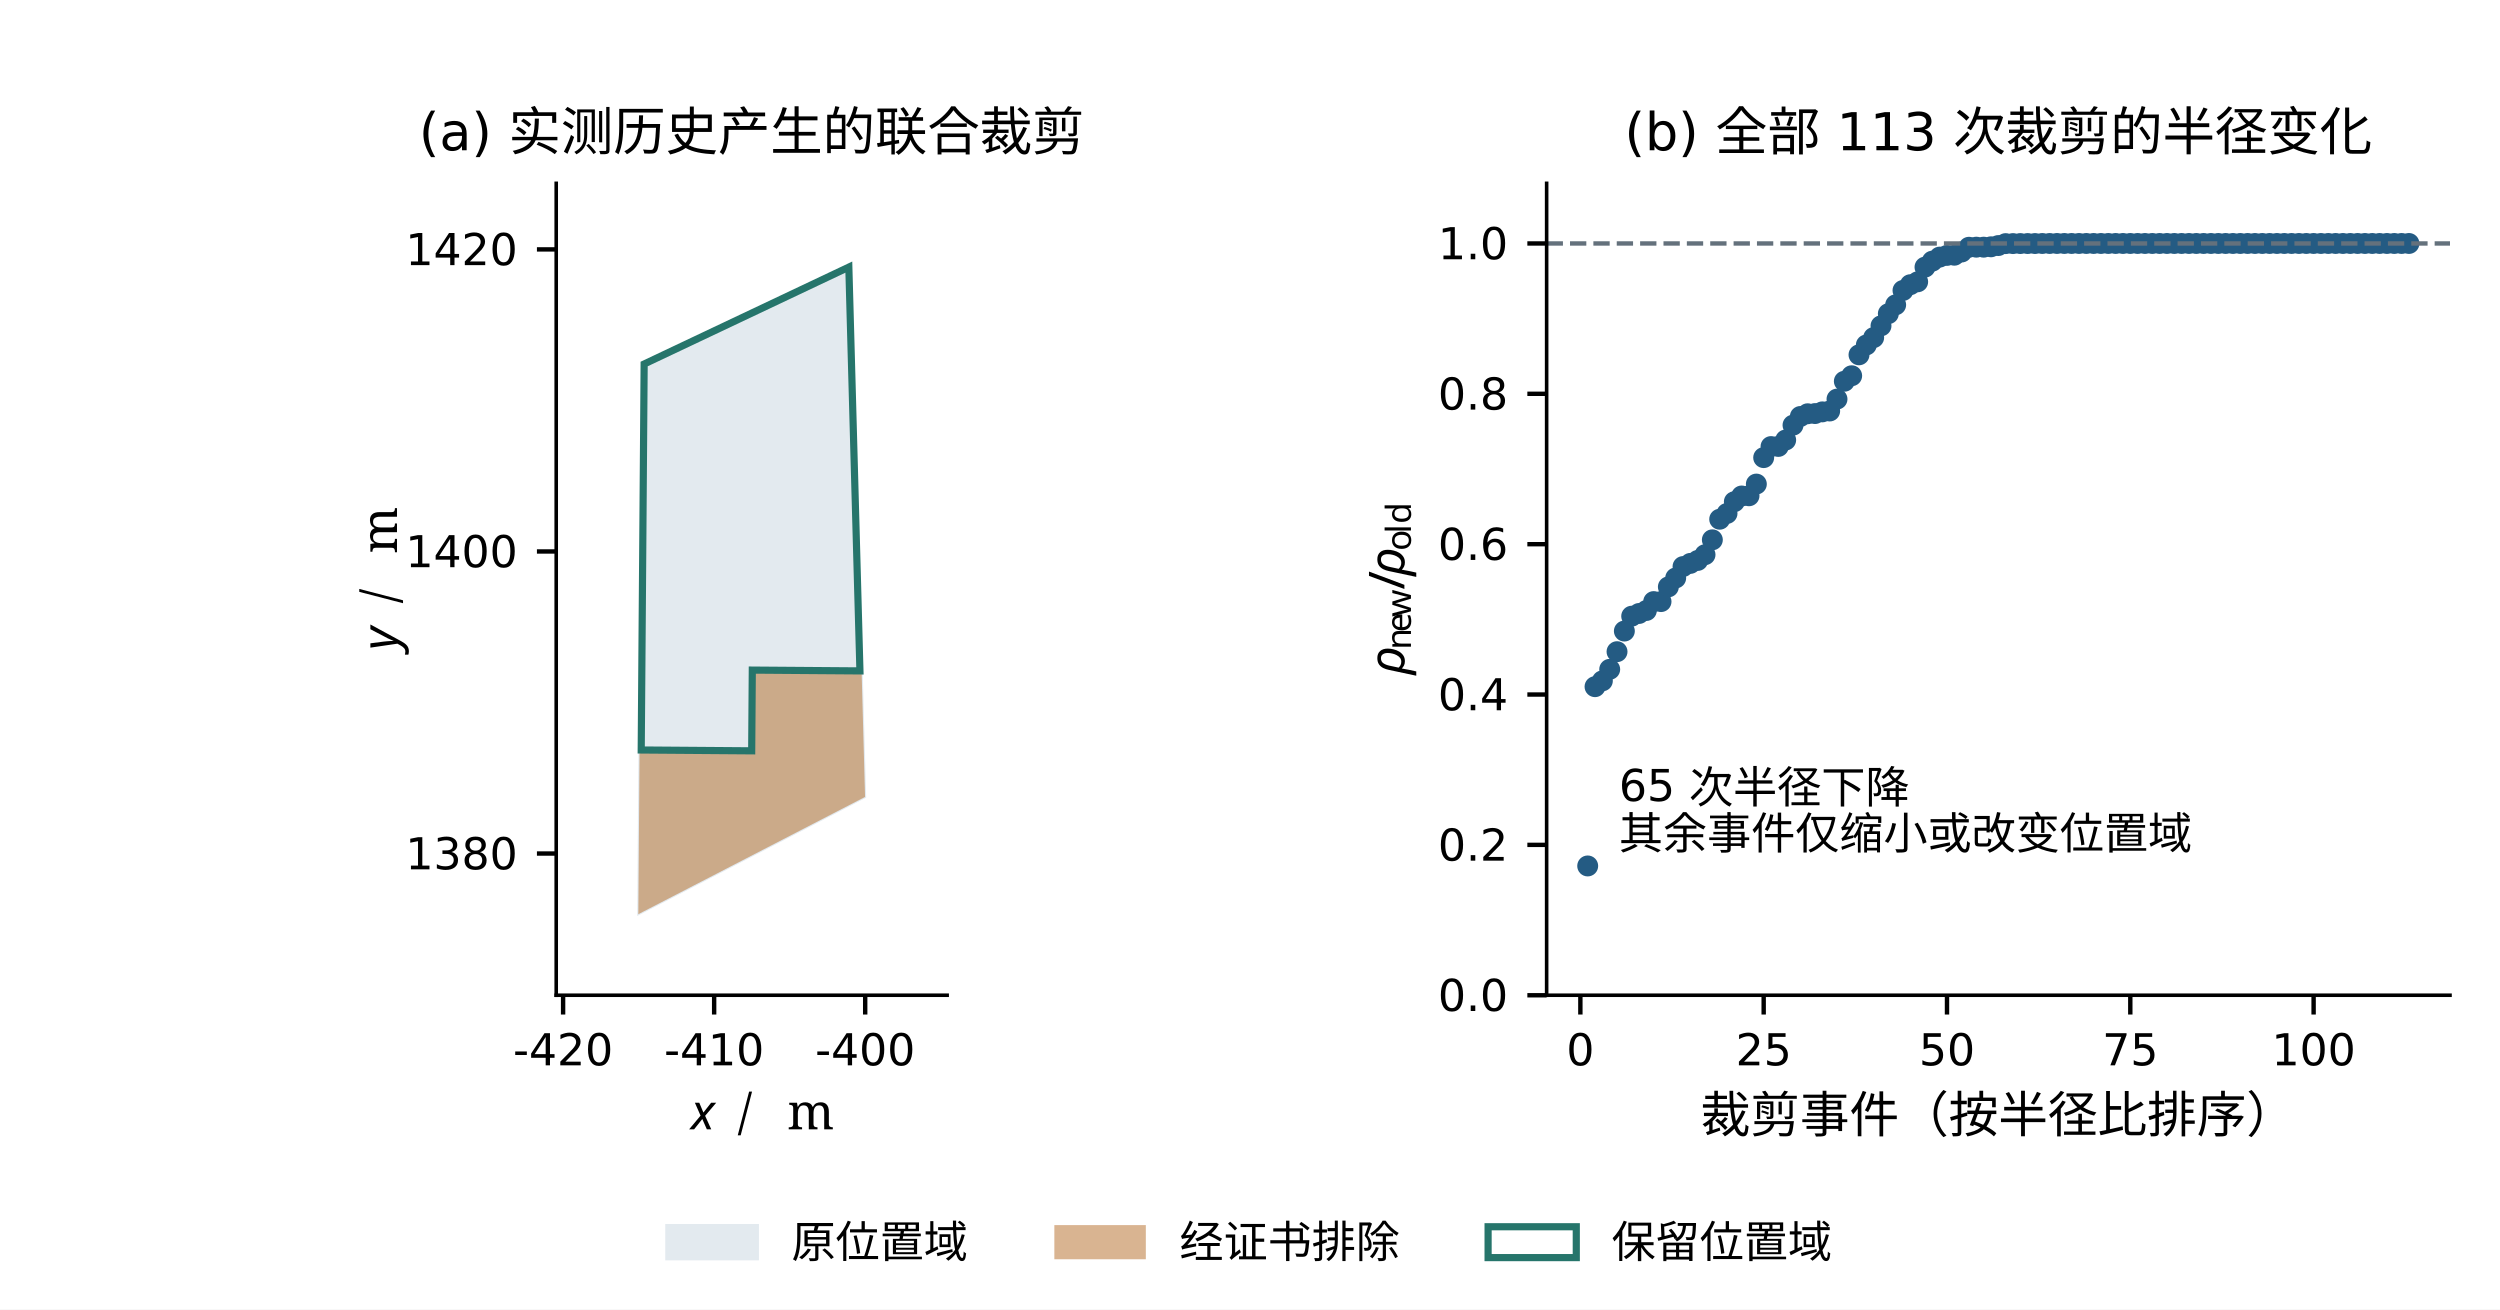
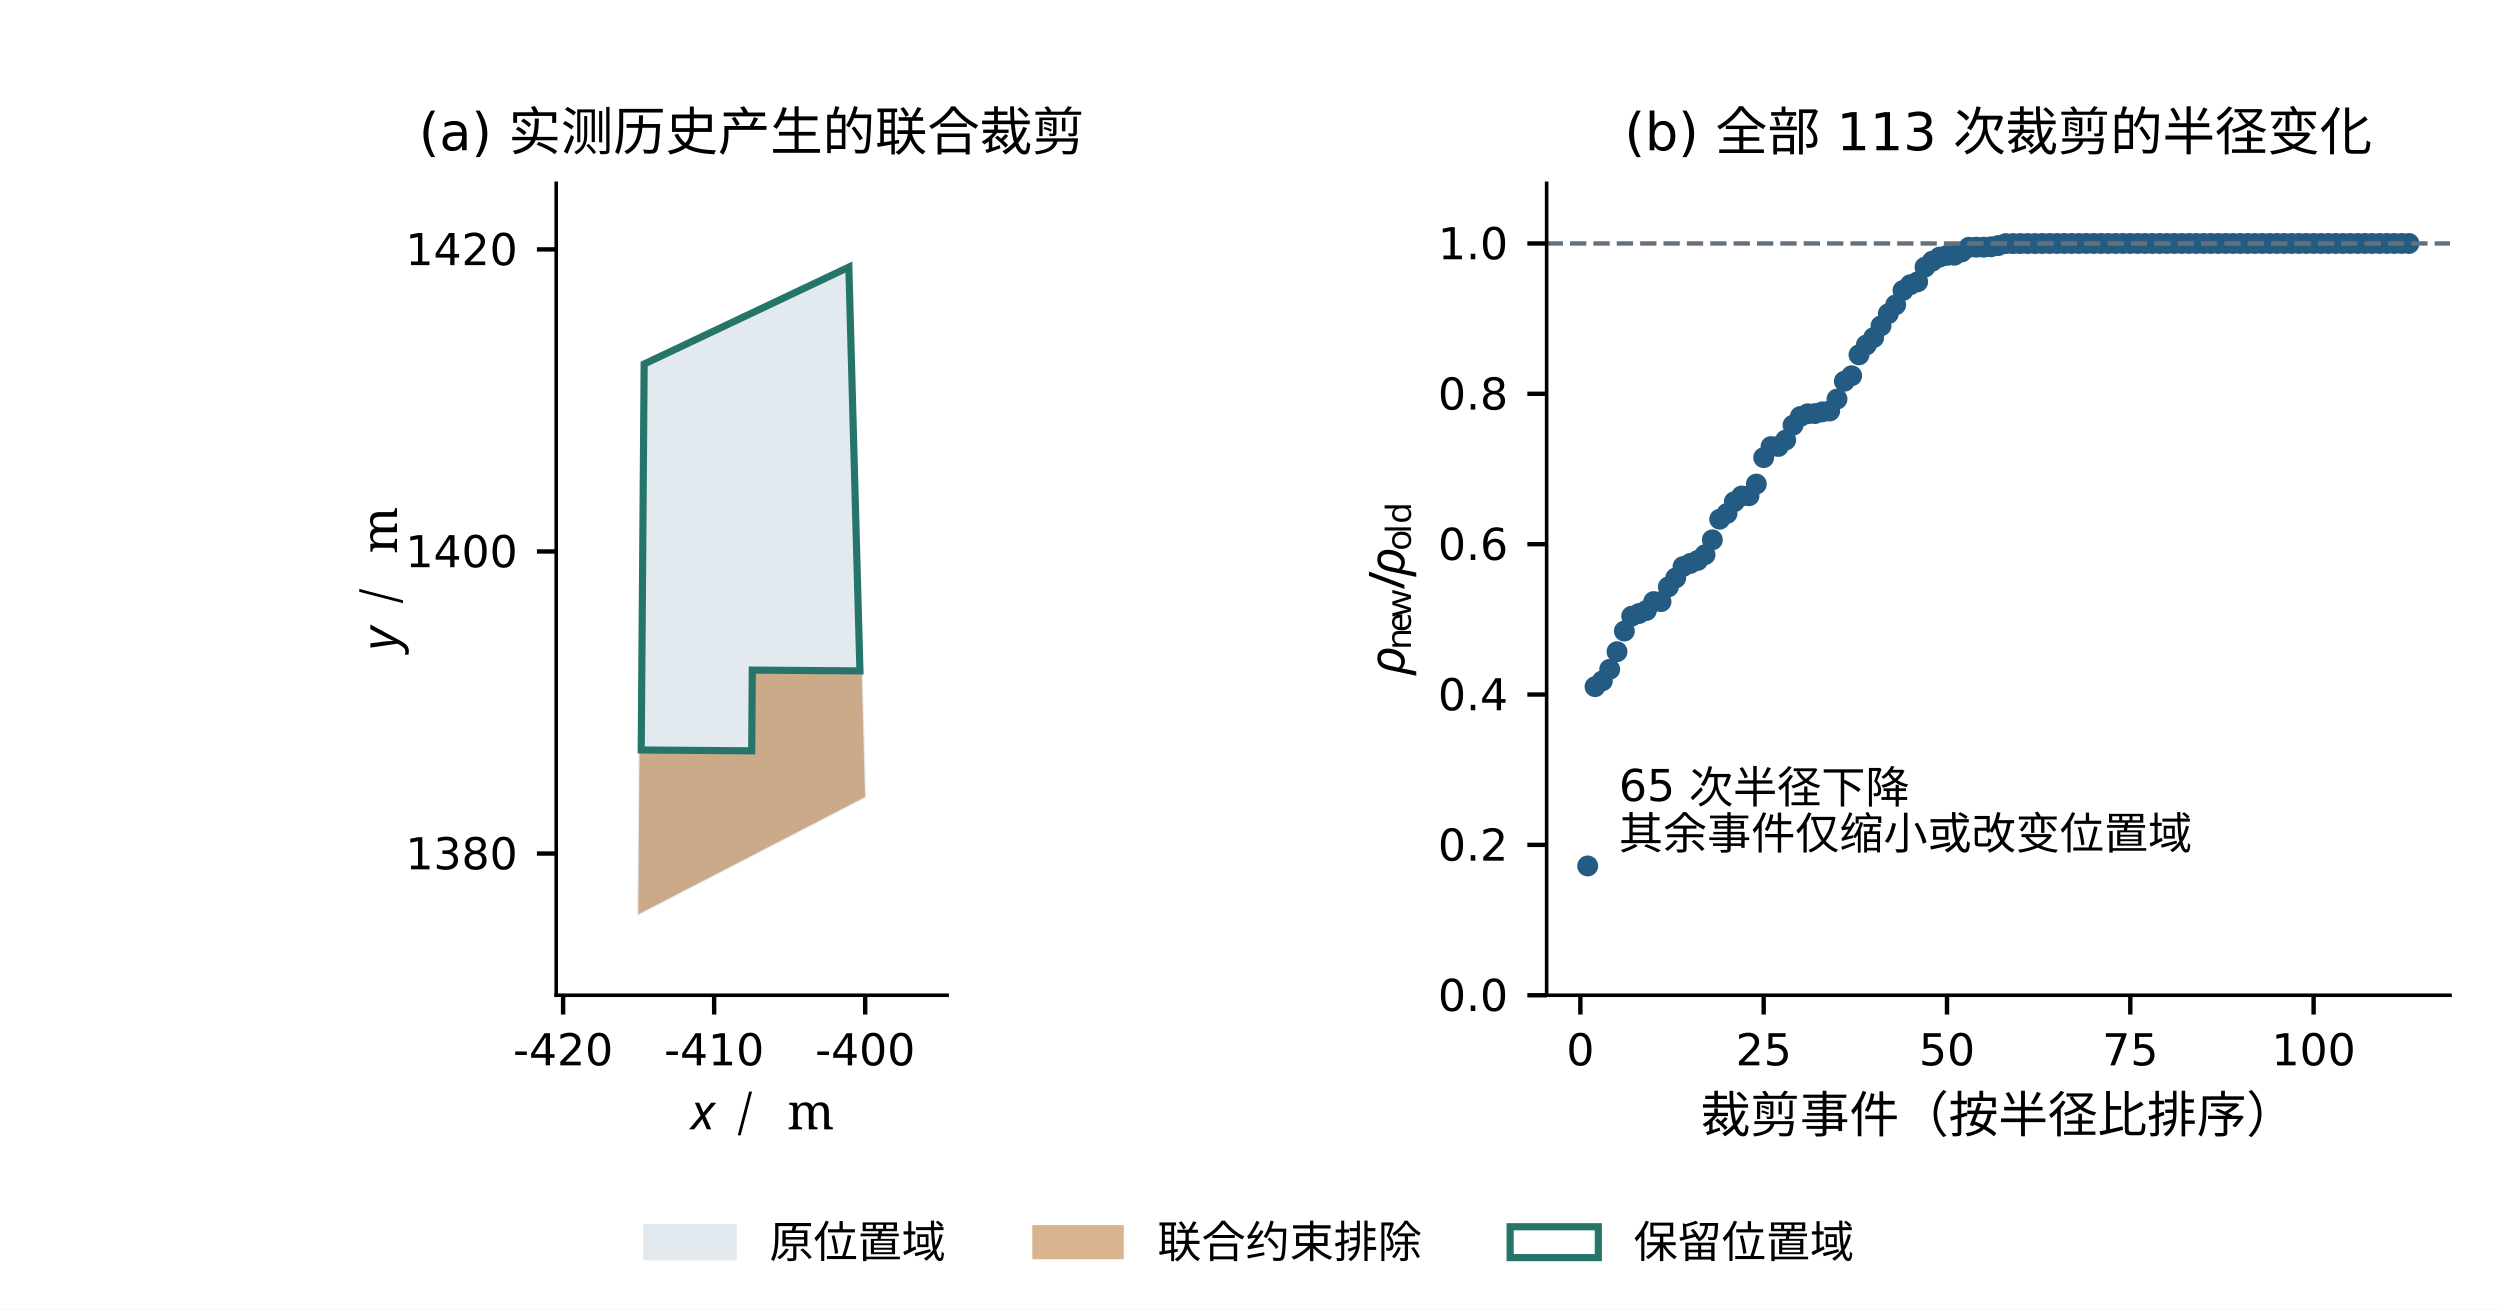
<svg xmlns="http://www.w3.org/2000/svg" xmlns:xlink="http://www.w3.org/1999/xlink" width="453.6pt" height="237.6pt" viewBox="0 0 453.6 237.6" version="1.1">
  <defs>
    <style type="text/css">*{stroke-linejoin: round; stroke-linecap: butt}</style>
  </defs>
  <g id="figure_1">
    <g id="patch_1">
      <path d="M 0 237.6  L 453.6 237.6  L 453.6 0  L 0 0  z " style="fill: #ffffff" />
    </g>
    <g id="axes_1">
      <g id="patch_2">
        <path d="M 100.92 180.576  L 171.85 180.576  L 171.85 33.264  L 100.92 33.264  z " style="fill: #ffffff" />
      </g>
      <g id="patch_3">
-         <path d="M 154.012 48.463  L 156.651 144.417  L 116.119 165.377  L 116.874 66.046  z " clip-path="url(#pf000a4baba)" style="fill: #245b83; opacity: 0.13; stroke: #245b83; stroke-linejoin: miter" />
+         <path d="M 154.012 48.463  L 156.651 144.417  L 116.119 165.377  L 116.874 66.046  z " clip-path="url(#pabcbbb249e)" style="fill: #245b83; opacity: 0.13; stroke: #245b83; stroke-linejoin: miter" />
      </g>
      <g id="patch_4">
-         <path d="M 156.651 144.417  L 116.119 165.377  L 116.342 136.078  L 136.386 136.231  L 136.497 121.581  L 156.027 121.729  z " clip-path="url(#pf000a4baba)" style="fill: url(#hbae2d95b71); opacity: 0.5; stroke: #b46a24; stroke-width: 0.6; stroke-linejoin: miter" />
+         <path d="M 156.651 144.417  L 116.119 165.377  L 116.342 136.078  L 136.386 136.231  L 136.497 121.581  L 156.027 121.729  z " clip-path="url(#pabcbbb249e)" style="fill: url(#hb44c625c2f); opacity: 0.5; stroke: #b46a24; stroke-width: 0.6; stroke-linejoin: miter" />
      </g>
      <g id="patch_5">
-         <path d="M 156.027 121.729  L 136.497 121.581  L 136.386 136.231  L 116.342 136.078  L 116.874 66.046  L 154.012 48.463  L 156.027 121.729  z " clip-path="url(#pf000a4baba)" style="fill: none; stroke: #26756b; stroke-width: 1.3; stroke-linejoin: miter" />
+         <path d="M 156.027 121.729  L 136.497 121.581  L 136.386 136.231  L 116.342 136.078  L 116.874 66.046  L 154.012 48.463  L 156.027 121.729  z " clip-path="url(#pabcbbb249e)" style="fill: none; stroke: #26756b; stroke-width: 1.3; stroke-linejoin: miter" />
      </g>
      <g id="matplotlib.axis_1">
        <g id="xtick_1">
          <g id="line2d_1">
            <defs>
-               <path id="mcce9156cb7" d="M 0 0  L 0 3.5  " style="stroke: #000000; stroke-width: 0.8" />
+               <path id="md8b94189b2" d="M 0 0  L 0 3.5  " style="stroke: #000000; stroke-width: 0.8" />
            </defs>
            <g>
-               <use xlink:href="#mcce9156cb7" x="102.169" y="180.576" style="stroke: #000000; stroke-width: 0.8" />
+               <use xlink:href="#md8b94189b2" x="102.169" y="180.576" style="stroke: #000000; stroke-width: 0.8" />
            </g>
          </g>
          <g id="text_1">
            <text style="font-size: 8px; font-family: 'SimSun', 'DejaVu Sans', sans-serif; text-anchor: middle" x="102.169" y="193.295" transform="rotate(-0 102.1695 193.2947)">-420</text>
          </g>
        </g>
        <g id="xtick_2">
          <g id="line2d_2">
            <g>
-               <use xlink:href="#mcce9156cb7" x="129.575" y="180.576" style="stroke: #000000; stroke-width: 0.8" />
+               <use xlink:href="#md8b94189b2" x="129.575" y="180.576" style="stroke: #000000; stroke-width: 0.8" />
            </g>
          </g>
          <g id="text_2">
            <text style="font-size: 8px; font-family: 'SimSun', 'DejaVu Sans', sans-serif; text-anchor: middle" x="129.575" y="193.295" transform="rotate(-0 129.5747 193.2947)">-410</text>
          </g>
        </g>
        <g id="xtick_3">
          <g id="line2d_3">
            <g>
-               <use xlink:href="#mcce9156cb7" x="156.98" y="180.576" style="stroke: #000000; stroke-width: 0.8" />
+               <use xlink:href="#md8b94189b2" x="156.98" y="180.576" style="stroke: #000000; stroke-width: 0.8" />
            </g>
          </g>
          <g id="text_3">
            <text style="font-size: 8px; font-family: 'SimSun', 'DejaVu Sans', sans-serif; text-anchor: middle" x="156.98" y="193.295" transform="rotate(-0 156.98 193.2947)">-400</text>
          </g>
        </g>
        <g id="text_4">
          <g transform="translate(125.3599 204.9058)">
            <text>
              <tspan x="0" y="-0" style="font-style: italic; font-size: 9px; font-family: 'STIXGeneral'">x</tspan>
              <tspan x="3.996" y="-0" style="font-size: 9px; font-family: 'SimSun'"> </tspan>
              <tspan x="8.496" y="-0" style="font-size: 9px; font-family: 'SimSun'">/</tspan>
              <tspan x="12.996" y="-0" style="font-size: 9px; font-family: 'SimSun'"> </tspan>
              <tspan x="17.496" y="-0" style="font-size: 9px; font-family: 'SimSun'">m</tspan>
            </text>
          </g>
        </g>
      </g>
      <g id="matplotlib.axis_2">
        <g id="ytick_1">
          <g id="line2d_4">
            <defs>
-               <path id="m6bc658d481" d="M 0 0  L -3.5 0  " style="stroke: #000000; stroke-width: 0.8" />
+               <path id="m431b9b4c96" d="M 0 0  L -3.5 0  " style="stroke: #000000; stroke-width: 0.8" />
            </defs>
            <g>
-               <use xlink:href="#m6bc658d481" x="100.92" y="154.87" style="stroke: #000000; stroke-width: 0.8" />
+               <use xlink:href="#m431b9b4c96" x="100.92" y="154.87" style="stroke: #000000; stroke-width: 0.8" />
            </g>
          </g>
          <g id="text_5">
            <text style="font-size: 8px; font-family: 'SimSun', 'DejaVu Sans', sans-serif; text-anchor: end" x="93.92" y="157.729" transform="rotate(-0 93.92037 157.7291)">1380</text>
          </g>
        </g>
        <g id="ytick_2">
          <g id="line2d_5">
            <g>
-               <use xlink:href="#m6bc658d481" x="100.92" y="100.059" style="stroke: #000000; stroke-width: 0.8" />
+               <use xlink:href="#m431b9b4c96" x="100.92" y="100.059" style="stroke: #000000; stroke-width: 0.8" />
            </g>
          </g>
          <g id="text_6">
            <text style="font-size: 8px; font-family: 'SimSun', 'DejaVu Sans', sans-serif; text-anchor: end" x="93.92" y="102.919" transform="rotate(-0 93.92037 102.9186)">1400</text>
          </g>
        </g>
        <g id="ytick_3">
          <g id="line2d_6">
            <g>
-               <use xlink:href="#m6bc658d481" x="100.92" y="45.249" style="stroke: #000000; stroke-width: 0.8" />
+               <use xlink:href="#m431b9b4c96" x="100.92" y="45.249" style="stroke: #000000; stroke-width: 0.8" />
            </g>
          </g>
          <g id="text_7">
            <text style="font-size: 8px; font-family: 'SimSun', 'DejaVu Sans', sans-serif; text-anchor: end" x="93.92" y="48.108" transform="rotate(-0 93.92037 48.10813)">1420</text>
          </g>
        </g>
        <g id="text_8">
          <g transform="translate(72.03037 117.945) rotate(-90)">
            <text>
              <tspan x="0" y="-0" style="font-style: italic; font-size: 9px; font-family: 'STIXGeneral'">y</tspan>
              <tspan x="3.996" y="-0" style="font-size: 9px; font-family: 'SimSun'"> </tspan>
              <tspan x="8.496" y="-0" style="font-size: 9px; font-family: 'SimSun'">/</tspan>
              <tspan x="12.996" y="-0" style="font-size: 9px; font-family: 'SimSun'"> </tspan>
              <tspan x="17.496" y="-0" style="font-size: 9px; font-family: 'SimSun'">m</tspan>
            </text>
          </g>
        </g>
      </g>
      <g id="patch_6">
        <path d="M 100.92 180.576  L 100.92 33.264  " style="fill: none; stroke: #000000; stroke-width: 0.65; stroke-linejoin: miter; stroke-linecap: square" />
      </g>
      <g id="patch_7">
        <path d="M 100.92 180.576  L 171.85 180.576  " style="fill: none; stroke: #000000; stroke-width: 0.65; stroke-linejoin: miter; stroke-linecap: square" />
      </g>
      <g id="text_9">
        <text style="font-size: 9.5px; font-family: 'SimSun', 'DejaVu Sans', sans-serif; text-anchor: middle" x="136.385" y="27.264" transform="rotate(-0 136.3849 27.264)">(a) 实测历史产生的联合裁剪</text>
      </g>
    </g>
    <g id="axes_2">
      <g id="patch_8">
        <path d="M 280.622 180.576  L 444.528 180.576  L 444.528 33.264  L 280.622 33.264  z " style="fill: #ffffff" />
      </g>
      <g id="matplotlib.axis_3">
        <g id="xtick_4">
          <g id="line2d_7">
            <g>
-               <use xlink:href="#mcce9156cb7" x="286.742" y="180.576" style="stroke: #000000; stroke-width: 0.8" />
+               <use xlink:href="#md8b94189b2" x="286.742" y="180.576" style="stroke: #000000; stroke-width: 0.8" />
            </g>
          </g>
          <g id="text_10">
            <text style="font-size: 8px; font-family: 'SimSun', 'DejaVu Sans', sans-serif; text-anchor: middle" x="286.742" y="193.295" transform="rotate(-0 286.742 193.2947)">0</text>
          </g>
        </g>
        <g id="xtick_5">
          <g id="line2d_8">
            <g>
-               <use xlink:href="#mcce9156cb7" x="320.002" y="180.576" style="stroke: #000000; stroke-width: 0.8" />
+               <use xlink:href="#md8b94189b2" x="320.002" y="180.576" style="stroke: #000000; stroke-width: 0.8" />
            </g>
          </g>
          <g id="text_11">
            <text style="font-size: 8px; font-family: 'SimSun', 'DejaVu Sans', sans-serif; text-anchor: middle" x="320.002" y="193.295" transform="rotate(-0 320.0021 193.2947)">25</text>
          </g>
        </g>
        <g id="xtick_6">
          <g id="line2d_9">
            <g>
-               <use xlink:href="#mcce9156cb7" x="353.262" y="180.576" style="stroke: #000000; stroke-width: 0.8" />
+               <use xlink:href="#md8b94189b2" x="353.262" y="180.576" style="stroke: #000000; stroke-width: 0.8" />
            </g>
          </g>
          <g id="text_12">
            <text style="font-size: 8px; font-family: 'SimSun', 'DejaVu Sans', sans-serif; text-anchor: middle" x="353.262" y="193.295" transform="rotate(-0 353.2622 193.2947)">50</text>
          </g>
        </g>
        <g id="xtick_7">
          <g id="line2d_10">
            <g>
-               <use xlink:href="#mcce9156cb7" x="386.522" y="180.576" style="stroke: #000000; stroke-width: 0.8" />
+               <use xlink:href="#md8b94189b2" x="386.522" y="180.576" style="stroke: #000000; stroke-width: 0.8" />
            </g>
          </g>
          <g id="text_13">
            <text style="font-size: 8px; font-family: 'SimSun', 'DejaVu Sans', sans-serif; text-anchor: middle" x="386.522" y="193.295" transform="rotate(-0 386.5223 193.2947)">75</text>
          </g>
        </g>
        <g id="xtick_8">
          <g id="line2d_11">
            <g>
-               <use xlink:href="#mcce9156cb7" x="419.782" y="180.576" style="stroke: #000000; stroke-width: 0.8" />
+               <use xlink:href="#md8b94189b2" x="419.782" y="180.576" style="stroke: #000000; stroke-width: 0.8" />
            </g>
          </g>
          <g id="text_14">
            <text style="font-size: 8px; font-family: 'SimSun', 'DejaVu Sans', sans-serif; text-anchor: middle" x="419.782" y="193.295" transform="rotate(-0 419.7825 193.2947)">100</text>
          </g>
        </g>
        <g id="text_15">
          <text style="font-size: 9px; font-family: 'SimSun', 'DejaVu Sans', sans-serif; text-anchor: middle" x="362.575" y="205.463" transform="rotate(-0 362.5751 205.4627)">裁剪事件（按半径比排序）</text>
        </g>
      </g>
      <g id="matplotlib.axis_4">
        <g id="ytick_4">
          <g id="line2d_12">
            <g>
-               <use xlink:href="#m6bc658d481" x="280.622" y="180.576" style="stroke: #000000; stroke-width: 0.8" />
+               <use xlink:href="#m431b9b4c96" x="280.622" y="180.576" style="stroke: #000000; stroke-width: 0.8" />
            </g>
          </g>
          <g id="text_16">
            <text style="font-size: 8px; font-family: 'SimSun', 'DejaVu Sans', sans-serif; text-anchor: end" x="273.622" y="183.435" transform="rotate(-0 273.6221 183.4354)">0.0</text>
          </g>
        </g>
        <g id="ytick_5">
          <g id="line2d_13">
            <g>
-               <use xlink:href="#m6bc658d481" x="280.622" y="153.296" style="stroke: #000000; stroke-width: 0.8" />
+               <use xlink:href="#m431b9b4c96" x="280.622" y="153.296" style="stroke: #000000; stroke-width: 0.8" />
            </g>
          </g>
          <g id="text_17">
            <text style="font-size: 8px; font-family: 'SimSun', 'DejaVu Sans', sans-serif; text-anchor: end" x="273.622" y="156.155" transform="rotate(-0 273.6221 156.1554)">0.2</text>
          </g>
        </g>
        <g id="ytick_6">
          <g id="line2d_14">
            <g>
-               <use xlink:href="#m6bc658d481" x="280.622" y="126.016" style="stroke: #000000; stroke-width: 0.8" />
+               <use xlink:href="#m431b9b4c96" x="280.622" y="126.016" style="stroke: #000000; stroke-width: 0.8" />
            </g>
          </g>
          <g id="text_18">
            <text style="font-size: 8px; font-family: 'SimSun', 'DejaVu Sans', sans-serif; text-anchor: end" x="273.622" y="128.875" transform="rotate(-0 273.6221 128.8754)">0.4</text>
          </g>
        </g>
        <g id="ytick_7">
          <g id="line2d_15">
            <g>
-               <use xlink:href="#m6bc658d481" x="280.622" y="98.736" style="stroke: #000000; stroke-width: 0.8" />
+               <use xlink:href="#m431b9b4c96" x="280.622" y="98.736" style="stroke: #000000; stroke-width: 0.8" />
            </g>
          </g>
          <g id="text_19">
            <text style="font-size: 8px; font-family: 'SimSun', 'DejaVu Sans', sans-serif; text-anchor: end" x="273.622" y="101.595" transform="rotate(-0 273.6221 101.5954)">0.6</text>
          </g>
        </g>
        <g id="ytick_8">
          <g id="line2d_16">
            <g>
-               <use xlink:href="#m6bc658d481" x="280.622" y="71.456" style="stroke: #000000; stroke-width: 0.8" />
+               <use xlink:href="#m431b9b4c96" x="280.622" y="71.456" style="stroke: #000000; stroke-width: 0.8" />
            </g>
          </g>
          <g id="text_20">
            <text style="font-size: 8px; font-family: 'SimSun', 'DejaVu Sans', sans-serif; text-anchor: end" x="273.622" y="74.315" transform="rotate(-0 273.6221 74.31538)">0.8</text>
          </g>
        </g>
        <g id="ytick_9">
          <g id="line2d_17">
            <g>
-               <use xlink:href="#m6bc658d481" x="280.622" y="44.176" style="stroke: #000000; stroke-width: 0.8" />
+               <use xlink:href="#m431b9b4c96" x="280.622" y="44.176" style="stroke: #000000; stroke-width: 0.8" />
            </g>
          </g>
          <g id="text_21">
            <text style="font-size: 8px; font-family: 'SimSun', 'DejaVu Sans', sans-serif; text-anchor: end" x="273.622" y="47.035" transform="rotate(-0 273.6221 47.03538)">1.0</text>
          </g>
        </g>
        <g id="text_22">
          <g transform="translate(255.7321 122.4) rotate(-90)">
            <text>
              <tspan x="0" y="-0.922" style="font-style: italic; font-size: 9px; font-family: 'STIXGeneral'">ρ</tspan>
              <tspan x="17.931" y="-0.922" style="font-style: italic; font-size: 9px; font-family: 'STIXGeneral'">ρ</tspan>
              <tspan x="4.536" y="0.269" style="font-size: 6.3px; font-family: 'STIXGeneral'">n</tspan>
              <tspan x="7.686" y="0.269" style="font-size: 6.3px; font-family: 'STIXGeneral'">e</tspan>
              <tspan x="10.483" y="0.269" style="font-size: 6.3px; font-family: 'STIXGeneral'">w</tspan>
              <tspan x="22.467" y="0.269" style="font-size: 6.3px; font-family: 'STIXGeneral'">o</tspan>
              <tspan x="25.617" y="0.269" style="font-size: 6.3px; font-family: 'STIXGeneral'">l</tspan>
              <tspan x="27.368" y="0.269" style="font-size: 6.3px; font-family: 'STIXGeneral'">d</tspan>
              <tspan x="15.429" y="-0.922" style="font-size: 9px; font-family: 'STIXGeneral'">/</tspan>
            </text>
          </g>
        </g>
      </g>
      <g id="line2d_18">
        <defs>
-           <path id="mc3af985a5e" d="M 0 1.4  C 0.371 1.4 0.727 1.252 0.99 0.99  C 1.252 0.727 1.4 0.371 1.4 0  C 1.4 -0.371 1.252 -0.727 0.99 -0.99  C 0.727 -1.252 0.371 -1.4 0 -1.4  C -0.371 -1.4 -0.727 -1.252 -0.99 -0.99  C -1.252 -0.727 -1.4 -0.371 -1.4 0  C -1.4 0.371 -1.252 0.727 -0.99 0.99  C -0.727 1.252 -0.371 1.4 0 1.4  z " style="stroke: #245b83" />
+           <path id="m967c154ec6" d="M 0 1.4  C 0.371 1.4 0.727 1.252 0.99 0.99  C 1.252 0.727 1.4 0.371 1.4 0  C 1.4 -0.371 1.252 -0.727 0.99 -0.99  C 0.727 -1.252 0.371 -1.4 0 -1.4  C -0.371 -1.4 -0.727 -1.252 -0.99 -0.99  C -1.252 -0.727 -1.4 -0.371 -1.4 0  C -1.4 0.371 -1.252 0.727 -0.99 0.99  C -0.727 1.252 -0.371 1.4 0 1.4  z " style="stroke: #245b83" />
        </defs>
-         <g clip-path="url(#pae27ee6476)">
-           <use xlink:href="#mc3af985a5e" x="288.072" y="157.118" style="fill: #245b83; stroke: #245b83" />
-           <use xlink:href="#mc3af985a5e" x="289.403" y="124.591" style="fill: #245b83; stroke: #245b83" />
-           <use xlink:href="#mc3af985a5e" x="290.733" y="123.537" style="fill: #245b83; stroke: #245b83" />
-           <use xlink:href="#mc3af985a5e" x="292.064" y="121.444" style="fill: #245b83; stroke: #245b83" />
-           <use xlink:href="#mc3af985a5e" x="293.394" y="118.242" style="fill: #245b83; stroke: #245b83" />
-           <use xlink:href="#mc3af985a5e" x="294.724" y="114.499" style="fill: #245b83; stroke: #245b83" />
-           <use xlink:href="#mc3af985a5e" x="296.055" y="111.802" style="fill: #245b83; stroke: #245b83" />
-           <use xlink:href="#mc3af985a5e" x="297.385" y="111.31" style="fill: #245b83; stroke: #245b83" />
-           <use xlink:href="#mc3af985a5e" x="298.716" y="110.77" style="fill: #245b83; stroke: #245b83" />
-           <use xlink:href="#mc3af985a5e" x="300.046" y="109.152" style="fill: #245b83; stroke: #245b83" />
-           <use xlink:href="#mc3af985a5e" x="301.376" y="109.152" style="fill: #245b83; stroke: #245b83" />
-           <use xlink:href="#mc3af985a5e" x="302.707" y="106.484" style="fill: #245b83; stroke: #245b83" />
-           <use xlink:href="#mc3af985a5e" x="304.037" y="104.87" style="fill: #245b83; stroke: #245b83" />
-           <use xlink:href="#mc3af985a5e" x="305.368" y="102.798" style="fill: #245b83; stroke: #245b83" />
-           <use xlink:href="#mc3af985a5e" x="306.698" y="102.223" style="fill: #245b83; stroke: #245b83" />
-           <use xlink:href="#mc3af985a5e" x="308.028" y="101.69" style="fill: #245b83; stroke: #245b83" />
-           <use xlink:href="#mc3af985a5e" x="309.359" y="100.644" style="fill: #245b83; stroke: #245b83" />
-           <use xlink:href="#mc3af985a5e" x="310.689" y="97.947" style="fill: #245b83; stroke: #245b83" />
-           <use xlink:href="#mc3af985a5e" x="312.02" y="94.207" style="fill: #245b83; stroke: #245b83" />
-           <use xlink:href="#mc3af985a5e" x="313.35" y="93.161" style="fill: #245b83; stroke: #245b83" />
-           <use xlink:href="#mc3af985a5e" x="314.68" y="91.03" style="fill: #245b83; stroke: #245b83" />
-           <use xlink:href="#mc3af985a5e" x="316.011" y="89.993" style="fill: #245b83; stroke: #245b83" />
-           <use xlink:href="#mc3af985a5e" x="317.341" y="89.952" style="fill: #245b83; stroke: #245b83" />
-           <use xlink:href="#mc3af985a5e" x="318.672" y="87.831" style="fill: #245b83; stroke: #245b83" />
-           <use xlink:href="#mc3af985a5e" x="320.002" y="83.029" style="fill: #245b83; stroke: #245b83" />
-           <use xlink:href="#mc3af985a5e" x="321.333" y="81.025" style="fill: #245b83; stroke: #245b83" />
-           <use xlink:href="#mc3af985a5e" x="322.663" y="81.001" style="fill: #245b83; stroke: #245b83" />
-           <use xlink:href="#mc3af985a5e" x="323.993" y="79.836" style="fill: #245b83; stroke: #245b83" />
-           <use xlink:href="#mc3af985a5e" x="325.324" y="77.141" style="fill: #245b83; stroke: #245b83" />
-           <use xlink:href="#mc3af985a5e" x="326.654" y="75.568" style="fill: #245b83; stroke: #245b83" />
-           <use xlink:href="#mc3af985a5e" x="327.985" y="75.074" style="fill: #245b83; stroke: #245b83" />
-           <use xlink:href="#mc3af985a5e" x="329.315" y="75.037" style="fill: #245b83; stroke: #245b83" />
-           <use xlink:href="#mc3af985a5e" x="330.645" y="74.731" style="fill: #245b83; stroke: #245b83" />
-           <use xlink:href="#mc3af985a5e" x="331.976" y="74.571" style="fill: #245b83; stroke: #245b83" />
-           <use xlink:href="#mc3af985a5e" x="333.306" y="72.414" style="fill: #245b83; stroke: #245b83" />
-           <use xlink:href="#mc3af985a5e" x="334.637" y="69.176" style="fill: #245b83; stroke: #245b83" />
-           <use xlink:href="#mc3af985a5e" x="335.967" y="68.178" style="fill: #245b83; stroke: #245b83" />
-           <use xlink:href="#mc3af985a5e" x="337.297" y="64.378" style="fill: #245b83; stroke: #245b83" />
-           <use xlink:href="#mc3af985a5e" x="338.628" y="62.591" style="fill: #245b83; stroke: #245b83" />
-           <use xlink:href="#mc3af985a5e" x="339.958" y="61.251" style="fill: #245b83; stroke: #245b83" />
-           <use xlink:href="#mc3af985a5e" x="341.289" y="59.122" style="fill: #245b83; stroke: #245b83" />
-           <use xlink:href="#mc3af985a5e" x="342.619" y="56.916" style="fill: #245b83; stroke: #245b83" />
-           <use xlink:href="#mc3af985a5e" x="343.949" y="55.31" style="fill: #245b83; stroke: #245b83" />
-           <use xlink:href="#mc3af985a5e" x="345.28" y="52.701" style="fill: #245b83; stroke: #245b83" />
-           <use xlink:href="#mc3af985a5e" x="346.61" y="51.655" style="fill: #245b83; stroke: #245b83" />
-           <use xlink:href="#mc3af985a5e" x="347.941" y="51.132" style="fill: #245b83; stroke: #245b83" />
-           <use xlink:href="#mc3af985a5e" x="349.271" y="48.469" style="fill: #245b83; stroke: #245b83" />
-           <use xlink:href="#mc3af985a5e" x="350.601" y="47.384" style="fill: #245b83; stroke: #245b83" />
-           <use xlink:href="#mc3af985a5e" x="351.932" y="46.649" style="fill: #245b83; stroke: #245b83" />
-           <use xlink:href="#mc3af985a5e" x="353.262" y="46.341" style="fill: #245b83; stroke: #245b83" />
-           <use xlink:href="#mc3af985a5e" x="354.593" y="46.307" style="fill: #245b83; stroke: #245b83" />
-           <use xlink:href="#mc3af985a5e" x="355.923" y="45.724" style="fill: #245b83; stroke: #245b83" />
-           <use xlink:href="#mc3af985a5e" x="357.253" y="44.864" style="fill: #245b83; stroke: #245b83" />
-           <use xlink:href="#mc3af985a5e" x="358.584" y="44.848" style="fill: #245b83; stroke: #245b83" />
-           <use xlink:href="#mc3af985a5e" x="359.914" y="44.847" style="fill: #245b83; stroke: #245b83" />
-           <use xlink:href="#mc3af985a5e" x="361.245" y="44.78" style="fill: #245b83; stroke: #245b83" />
-           <use xlink:href="#mc3af985a5e" x="362.575" y="44.554" style="fill: #245b83; stroke: #245b83" />
-           <use xlink:href="#mc3af985a5e" x="363.905" y="44.202" style="fill: #245b83; stroke: #245b83" />
-           <use xlink:href="#mc3af985a5e" x="365.236" y="44.196" style="fill: #245b83; stroke: #245b83" />
-           <use xlink:href="#mc3af985a5e" x="366.566" y="44.19" style="fill: #245b83; stroke: #245b83" />
-           <use xlink:href="#mc3af985a5e" x="367.897" y="44.188" style="fill: #245b83; stroke: #245b83" />
-           <use xlink:href="#mc3af985a5e" x="369.227" y="44.187" style="fill: #245b83; stroke: #245b83" />
-           <use xlink:href="#mc3af985a5e" x="370.557" y="44.179" style="fill: #245b83; stroke: #245b83" />
-           <use xlink:href="#mc3af985a5e" x="371.888" y="44.178" style="fill: #245b83; stroke: #245b83" />
-           <use xlink:href="#mc3af985a5e" x="373.218" y="44.176" style="fill: #245b83; stroke: #245b83" />
-           <use xlink:href="#mc3af985a5e" x="374.549" y="44.176" style="fill: #245b83; stroke: #245b83" />
-           <use xlink:href="#mc3af985a5e" x="375.879" y="44.176" style="fill: #245b83; stroke: #245b83" />
-           <use xlink:href="#mc3af985a5e" x="377.21" y="44.176" style="fill: #245b83; stroke: #245b83" />
-           <use xlink:href="#mc3af985a5e" x="378.54" y="44.176" style="fill: #245b83; stroke: #245b83" />
-           <use xlink:href="#mc3af985a5e" x="379.87" y="44.176" style="fill: #245b83; stroke: #245b83" />
-           <use xlink:href="#mc3af985a5e" x="381.201" y="44.176" style="fill: #245b83; stroke: #245b83" />
-           <use xlink:href="#mc3af985a5e" x="382.531" y="44.176" style="fill: #245b83; stroke: #245b83" />
-           <use xlink:href="#mc3af985a5e" x="383.862" y="44.176" style="fill: #245b83; stroke: #245b83" />
-           <use xlink:href="#mc3af985a5e" x="385.192" y="44.176" style="fill: #245b83; stroke: #245b83" />
-           <use xlink:href="#mc3af985a5e" x="386.522" y="44.176" style="fill: #245b83; stroke: #245b83" />
-           <use xlink:href="#mc3af985a5e" x="387.853" y="44.176" style="fill: #245b83; stroke: #245b83" />
-           <use xlink:href="#mc3af985a5e" x="389.183" y="44.176" style="fill: #245b83; stroke: #245b83" />
-           <use xlink:href="#mc3af985a5e" x="390.514" y="44.176" style="fill: #245b83; stroke: #245b83" />
-           <use xlink:href="#mc3af985a5e" x="391.844" y="44.176" style="fill: #245b83; stroke: #245b83" />
-           <use xlink:href="#mc3af985a5e" x="393.174" y="44.176" style="fill: #245b83; stroke: #245b83" />
-           <use xlink:href="#mc3af985a5e" x="394.505" y="44.176" style="fill: #245b83; stroke: #245b83" />
-           <use xlink:href="#mc3af985a5e" x="395.835" y="44.176" style="fill: #245b83; stroke: #245b83" />
-           <use xlink:href="#mc3af985a5e" x="397.166" y="44.176" style="fill: #245b83; stroke: #245b83" />
-           <use xlink:href="#mc3af985a5e" x="398.496" y="44.176" style="fill: #245b83; stroke: #245b83" />
-           <use xlink:href="#mc3af985a5e" x="399.826" y="44.176" style="fill: #245b83; stroke: #245b83" />
-           <use xlink:href="#mc3af985a5e" x="401.157" y="44.176" style="fill: #245b83; stroke: #245b83" />
-           <use xlink:href="#mc3af985a5e" x="402.487" y="44.176" style="fill: #245b83; stroke: #245b83" />
-           <use xlink:href="#mc3af985a5e" x="403.818" y="44.176" style="fill: #245b83; stroke: #245b83" />
-           <use xlink:href="#mc3af985a5e" x="405.148" y="44.176" style="fill: #245b83; stroke: #245b83" />
-           <use xlink:href="#mc3af985a5e" x="406.478" y="44.176" style="fill: #245b83; stroke: #245b83" />
-           <use xlink:href="#mc3af985a5e" x="407.809" y="44.176" style="fill: #245b83; stroke: #245b83" />
-           <use xlink:href="#mc3af985a5e" x="409.139" y="44.176" style="fill: #245b83; stroke: #245b83" />
-           <use xlink:href="#mc3af985a5e" x="410.47" y="44.176" style="fill: #245b83; stroke: #245b83" />
-           <use xlink:href="#mc3af985a5e" x="411.8" y="44.176" style="fill: #245b83; stroke: #245b83" />
-           <use xlink:href="#mc3af985a5e" x="413.13" y="44.176" style="fill: #245b83; stroke: #245b83" />
-           <use xlink:href="#mc3af985a5e" x="414.461" y="44.176" style="fill: #245b83; stroke: #245b83" />
-           <use xlink:href="#mc3af985a5e" x="415.791" y="44.176" style="fill: #245b83; stroke: #245b83" />
-           <use xlink:href="#mc3af985a5e" x="417.122" y="44.176" style="fill: #245b83; stroke: #245b83" />
-           <use xlink:href="#mc3af985a5e" x="418.452" y="44.176" style="fill: #245b83; stroke: #245b83" />
-           <use xlink:href="#mc3af985a5e" x="419.782" y="44.176" style="fill: #245b83; stroke: #245b83" />
-           <use xlink:href="#mc3af985a5e" x="421.113" y="44.176" style="fill: #245b83; stroke: #245b83" />
-           <use xlink:href="#mc3af985a5e" x="422.443" y="44.176" style="fill: #245b83; stroke: #245b83" />
-           <use xlink:href="#mc3af985a5e" x="423.774" y="44.176" style="fill: #245b83; stroke: #245b83" />
-           <use xlink:href="#mc3af985a5e" x="425.104" y="44.176" style="fill: #245b83; stroke: #245b83" />
-           <use xlink:href="#mc3af985a5e" x="426.434" y="44.176" style="fill: #245b83; stroke: #245b83" />
-           <use xlink:href="#mc3af985a5e" x="427.765" y="44.176" style="fill: #245b83; stroke: #245b83" />
-           <use xlink:href="#mc3af985a5e" x="429.095" y="44.176" style="fill: #245b83; stroke: #245b83" />
-           <use xlink:href="#mc3af985a5e" x="430.426" y="44.176" style="fill: #245b83; stroke: #245b83" />
-           <use xlink:href="#mc3af985a5e" x="431.756" y="44.176" style="fill: #245b83; stroke: #245b83" />
-           <use xlink:href="#mc3af985a5e" x="433.087" y="44.176" style="fill: #245b83; stroke: #245b83" />
-           <use xlink:href="#mc3af985a5e" x="434.417" y="44.176" style="fill: #245b83; stroke: #245b83" />
-           <use xlink:href="#mc3af985a5e" x="435.747" y="44.176" style="fill: #245b83; stroke: #245b83" />
-           <use xlink:href="#mc3af985a5e" x="437.078" y="44.176" style="fill: #245b83; stroke: #245b83" />
+         <g clip-path="url(#pb488327569)">
+           <use xlink:href="#m967c154ec6" x="288.072" y="157.118" style="fill: #245b83; stroke: #245b83" />
+           <use xlink:href="#m967c154ec6" x="289.403" y="124.591" style="fill: #245b83; stroke: #245b83" />
+           <use xlink:href="#m967c154ec6" x="290.733" y="123.537" style="fill: #245b83; stroke: #245b83" />
+           <use xlink:href="#m967c154ec6" x="292.064" y="121.444" style="fill: #245b83; stroke: #245b83" />
+           <use xlink:href="#m967c154ec6" x="293.394" y="118.242" style="fill: #245b83; stroke: #245b83" />
+           <use xlink:href="#m967c154ec6" x="294.724" y="114.499" style="fill: #245b83; stroke: #245b83" />
+           <use xlink:href="#m967c154ec6" x="296.055" y="111.802" style="fill: #245b83; stroke: #245b83" />
+           <use xlink:href="#m967c154ec6" x="297.385" y="111.31" style="fill: #245b83; stroke: #245b83" />
+           <use xlink:href="#m967c154ec6" x="298.716" y="110.77" style="fill: #245b83; stroke: #245b83" />
+           <use xlink:href="#m967c154ec6" x="300.046" y="109.152" style="fill: #245b83; stroke: #245b83" />
+           <use xlink:href="#m967c154ec6" x="301.376" y="109.152" style="fill: #245b83; stroke: #245b83" />
+           <use xlink:href="#m967c154ec6" x="302.707" y="106.484" style="fill: #245b83; stroke: #245b83" />
+           <use xlink:href="#m967c154ec6" x="304.037" y="104.87" style="fill: #245b83; stroke: #245b83" />
+           <use xlink:href="#m967c154ec6" x="305.368" y="102.798" style="fill: #245b83; stroke: #245b83" />
+           <use xlink:href="#m967c154ec6" x="306.698" y="102.223" style="fill: #245b83; stroke: #245b83" />
+           <use xlink:href="#m967c154ec6" x="308.028" y="101.69" style="fill: #245b83; stroke: #245b83" />
+           <use xlink:href="#m967c154ec6" x="309.359" y="100.644" style="fill: #245b83; stroke: #245b83" />
+           <use xlink:href="#m967c154ec6" x="310.689" y="97.947" style="fill: #245b83; stroke: #245b83" />
+           <use xlink:href="#m967c154ec6" x="312.02" y="94.207" style="fill: #245b83; stroke: #245b83" />
+           <use xlink:href="#m967c154ec6" x="313.35" y="93.161" style="fill: #245b83; stroke: #245b83" />
+           <use xlink:href="#m967c154ec6" x="314.68" y="91.03" style="fill: #245b83; stroke: #245b83" />
+           <use xlink:href="#m967c154ec6" x="316.011" y="89.993" style="fill: #245b83; stroke: #245b83" />
+           <use xlink:href="#m967c154ec6" x="317.341" y="89.952" style="fill: #245b83; stroke: #245b83" />
+           <use xlink:href="#m967c154ec6" x="318.672" y="87.831" style="fill: #245b83; stroke: #245b83" />
+           <use xlink:href="#m967c154ec6" x="320.002" y="83.029" style="fill: #245b83; stroke: #245b83" />
+           <use xlink:href="#m967c154ec6" x="321.333" y="81.025" style="fill: #245b83; stroke: #245b83" />
+           <use xlink:href="#m967c154ec6" x="322.663" y="81.001" style="fill: #245b83; stroke: #245b83" />
+           <use xlink:href="#m967c154ec6" x="323.993" y="79.836" style="fill: #245b83; stroke: #245b83" />
+           <use xlink:href="#m967c154ec6" x="325.324" y="77.141" style="fill: #245b83; stroke: #245b83" />
+           <use xlink:href="#m967c154ec6" x="326.654" y="75.568" style="fill: #245b83; stroke: #245b83" />
+           <use xlink:href="#m967c154ec6" x="327.985" y="75.074" style="fill: #245b83; stroke: #245b83" />
+           <use xlink:href="#m967c154ec6" x="329.315" y="75.037" style="fill: #245b83; stroke: #245b83" />
+           <use xlink:href="#m967c154ec6" x="330.645" y="74.731" style="fill: #245b83; stroke: #245b83" />
+           <use xlink:href="#m967c154ec6" x="331.976" y="74.571" style="fill: #245b83; stroke: #245b83" />
+           <use xlink:href="#m967c154ec6" x="333.306" y="72.414" style="fill: #245b83; stroke: #245b83" />
+           <use xlink:href="#m967c154ec6" x="334.637" y="69.176" style="fill: #245b83; stroke: #245b83" />
+           <use xlink:href="#m967c154ec6" x="335.967" y="68.178" style="fill: #245b83; stroke: #245b83" />
+           <use xlink:href="#m967c154ec6" x="337.297" y="64.378" style="fill: #245b83; stroke: #245b83" />
+           <use xlink:href="#m967c154ec6" x="338.628" y="62.591" style="fill: #245b83; stroke: #245b83" />
+           <use xlink:href="#m967c154ec6" x="339.958" y="61.251" style="fill: #245b83; stroke: #245b83" />
+           <use xlink:href="#m967c154ec6" x="341.289" y="59.122" style="fill: #245b83; stroke: #245b83" />
+           <use xlink:href="#m967c154ec6" x="342.619" y="56.916" style="fill: #245b83; stroke: #245b83" />
+           <use xlink:href="#m967c154ec6" x="343.949" y="55.31" style="fill: #245b83; stroke: #245b83" />
+           <use xlink:href="#m967c154ec6" x="345.28" y="52.701" style="fill: #245b83; stroke: #245b83" />
+           <use xlink:href="#m967c154ec6" x="346.61" y="51.655" style="fill: #245b83; stroke: #245b83" />
+           <use xlink:href="#m967c154ec6" x="347.941" y="51.132" style="fill: #245b83; stroke: #245b83" />
+           <use xlink:href="#m967c154ec6" x="349.271" y="48.469" style="fill: #245b83; stroke: #245b83" />
+           <use xlink:href="#m967c154ec6" x="350.601" y="47.384" style="fill: #245b83; stroke: #245b83" />
+           <use xlink:href="#m967c154ec6" x="351.932" y="46.649" style="fill: #245b83; stroke: #245b83" />
+           <use xlink:href="#m967c154ec6" x="353.262" y="46.341" style="fill: #245b83; stroke: #245b83" />
+           <use xlink:href="#m967c154ec6" x="354.593" y="46.307" style="fill: #245b83; stroke: #245b83" />
+           <use xlink:href="#m967c154ec6" x="355.923" y="45.724" style="fill: #245b83; stroke: #245b83" />
+           <use xlink:href="#m967c154ec6" x="357.253" y="44.864" style="fill: #245b83; stroke: #245b83" />
+           <use xlink:href="#m967c154ec6" x="358.584" y="44.848" style="fill: #245b83; stroke: #245b83" />
+           <use xlink:href="#m967c154ec6" x="359.914" y="44.847" style="fill: #245b83; stroke: #245b83" />
+           <use xlink:href="#m967c154ec6" x="361.245" y="44.78" style="fill: #245b83; stroke: #245b83" />
+           <use xlink:href="#m967c154ec6" x="362.575" y="44.554" style="fill: #245b83; stroke: #245b83" />
+           <use xlink:href="#m967c154ec6" x="363.905" y="44.202" style="fill: #245b83; stroke: #245b83" />
+           <use xlink:href="#m967c154ec6" x="365.236" y="44.196" style="fill: #245b83; stroke: #245b83" />
+           <use xlink:href="#m967c154ec6" x="366.566" y="44.19" style="fill: #245b83; stroke: #245b83" />
+           <use xlink:href="#m967c154ec6" x="367.897" y="44.188" style="fill: #245b83; stroke: #245b83" />
+           <use xlink:href="#m967c154ec6" x="369.227" y="44.187" style="fill: #245b83; stroke: #245b83" />
+           <use xlink:href="#m967c154ec6" x="370.557" y="44.179" style="fill: #245b83; stroke: #245b83" />
+           <use xlink:href="#m967c154ec6" x="371.888" y="44.178" style="fill: #245b83; stroke: #245b83" />
+           <use xlink:href="#m967c154ec6" x="373.218" y="44.176" style="fill: #245b83; stroke: #245b83" />
+           <use xlink:href="#m967c154ec6" x="374.549" y="44.176" style="fill: #245b83; stroke: #245b83" />
+           <use xlink:href="#m967c154ec6" x="375.879" y="44.176" style="fill: #245b83; stroke: #245b83" />
+           <use xlink:href="#m967c154ec6" x="377.21" y="44.176" style="fill: #245b83; stroke: #245b83" />
+           <use xlink:href="#m967c154ec6" x="378.54" y="44.176" style="fill: #245b83; stroke: #245b83" />
+           <use xlink:href="#m967c154ec6" x="379.87" y="44.176" style="fill: #245b83; stroke: #245b83" />
+           <use xlink:href="#m967c154ec6" x="381.201" y="44.176" style="fill: #245b83; stroke: #245b83" />
+           <use xlink:href="#m967c154ec6" x="382.531" y="44.176" style="fill: #245b83; stroke: #245b83" />
+           <use xlink:href="#m967c154ec6" x="383.862" y="44.176" style="fill: #245b83; stroke: #245b83" />
+           <use xlink:href="#m967c154ec6" x="385.192" y="44.176" style="fill: #245b83; stroke: #245b83" />
+           <use xlink:href="#m967c154ec6" x="386.522" y="44.176" style="fill: #245b83; stroke: #245b83" />
+           <use xlink:href="#m967c154ec6" x="387.853" y="44.176" style="fill: #245b83; stroke: #245b83" />
+           <use xlink:href="#m967c154ec6" x="389.183" y="44.176" style="fill: #245b83; stroke: #245b83" />
+           <use xlink:href="#m967c154ec6" x="390.514" y="44.176" style="fill: #245b83; stroke: #245b83" />
+           <use xlink:href="#m967c154ec6" x="391.844" y="44.176" style="fill: #245b83; stroke: #245b83" />
+           <use xlink:href="#m967c154ec6" x="393.174" y="44.176" style="fill: #245b83; stroke: #245b83" />
+           <use xlink:href="#m967c154ec6" x="394.505" y="44.176" style="fill: #245b83; stroke: #245b83" />
+           <use xlink:href="#m967c154ec6" x="395.835" y="44.176" style="fill: #245b83; stroke: #245b83" />
+           <use xlink:href="#m967c154ec6" x="397.166" y="44.176" style="fill: #245b83; stroke: #245b83" />
+           <use xlink:href="#m967c154ec6" x="398.496" y="44.176" style="fill: #245b83; stroke: #245b83" />
+           <use xlink:href="#m967c154ec6" x="399.826" y="44.176" style="fill: #245b83; stroke: #245b83" />
+           <use xlink:href="#m967c154ec6" x="401.157" y="44.176" style="fill: #245b83; stroke: #245b83" />
+           <use xlink:href="#m967c154ec6" x="402.487" y="44.176" style="fill: #245b83; stroke: #245b83" />
+           <use xlink:href="#m967c154ec6" x="403.818" y="44.176" style="fill: #245b83; stroke: #245b83" />
+           <use xlink:href="#m967c154ec6" x="405.148" y="44.176" style="fill: #245b83; stroke: #245b83" />
+           <use xlink:href="#m967c154ec6" x="406.478" y="44.176" style="fill: #245b83; stroke: #245b83" />
+           <use xlink:href="#m967c154ec6" x="407.809" y="44.176" style="fill: #245b83; stroke: #245b83" />
+           <use xlink:href="#m967c154ec6" x="409.139" y="44.176" style="fill: #245b83; stroke: #245b83" />
+           <use xlink:href="#m967c154ec6" x="410.47" y="44.176" style="fill: #245b83; stroke: #245b83" />
+           <use xlink:href="#m967c154ec6" x="411.8" y="44.176" style="fill: #245b83; stroke: #245b83" />
+           <use xlink:href="#m967c154ec6" x="413.13" y="44.176" style="fill: #245b83; stroke: #245b83" />
+           <use xlink:href="#m967c154ec6" x="414.461" y="44.176" style="fill: #245b83; stroke: #245b83" />
+           <use xlink:href="#m967c154ec6" x="415.791" y="44.176" style="fill: #245b83; stroke: #245b83" />
+           <use xlink:href="#m967c154ec6" x="417.122" y="44.176" style="fill: #245b83; stroke: #245b83" />
+           <use xlink:href="#m967c154ec6" x="418.452" y="44.176" style="fill: #245b83; stroke: #245b83" />
+           <use xlink:href="#m967c154ec6" x="419.782" y="44.176" style="fill: #245b83; stroke: #245b83" />
+           <use xlink:href="#m967c154ec6" x="421.113" y="44.176" style="fill: #245b83; stroke: #245b83" />
+           <use xlink:href="#m967c154ec6" x="422.443" y="44.176" style="fill: #245b83; stroke: #245b83" />
+           <use xlink:href="#m967c154ec6" x="423.774" y="44.176" style="fill: #245b83; stroke: #245b83" />
+           <use xlink:href="#m967c154ec6" x="425.104" y="44.176" style="fill: #245b83; stroke: #245b83" />
+           <use xlink:href="#m967c154ec6" x="426.434" y="44.176" style="fill: #245b83; stroke: #245b83" />
+           <use xlink:href="#m967c154ec6" x="427.765" y="44.176" style="fill: #245b83; stroke: #245b83" />
+           <use xlink:href="#m967c154ec6" x="429.095" y="44.176" style="fill: #245b83; stroke: #245b83" />
+           <use xlink:href="#m967c154ec6" x="430.426" y="44.176" style="fill: #245b83; stroke: #245b83" />
+           <use xlink:href="#m967c154ec6" x="431.756" y="44.176" style="fill: #245b83; stroke: #245b83" />
+           <use xlink:href="#m967c154ec6" x="433.087" y="44.176" style="fill: #245b83; stroke: #245b83" />
+           <use xlink:href="#m967c154ec6" x="434.417" y="44.176" style="fill: #245b83; stroke: #245b83" />
+           <use xlink:href="#m967c154ec6" x="435.747" y="44.176" style="fill: #245b83; stroke: #245b83" />
+           <use xlink:href="#m967c154ec6" x="437.078" y="44.176" style="fill: #245b83; stroke: #245b83" />
        </g>
      </g>
      <g id="line2d_19">
-         <path d="M 280.622 44.176  L 444.528 44.176  " clip-path="url(#pae27ee6476)" style="fill: none; stroke-dasharray: 2.96,1.28; stroke-dashoffset: 0; stroke: #64717c; stroke-width: 0.8" />
+         <path d="M 280.622 44.176  L 444.528 44.176  " clip-path="url(#pb488327569)" style="fill: none; stroke-dasharray: 2.96,1.28; stroke-dashoffset: 0; stroke: #64717c; stroke-width: 0.8" />
      </g>
      <g id="patch_9">
        <path d="M 280.622 180.576  L 280.622 33.264  " style="fill: none; stroke: #000000; stroke-width: 0.65; stroke-linejoin: miter; stroke-linecap: square" />
      </g>
      <g id="patch_10">
        <path d="M 280.622 180.576  L 444.528 180.576  " style="fill: none; stroke: #000000; stroke-width: 0.65; stroke-linejoin: miter; stroke-linecap: square" />
      </g>
      <g id="text_23">
        <text style="font-size: 8px; font-family: 'SimSun', 'DejaVu Sans', sans-serif" transform="translate(293.7346 145.3411)">65 次半径下降</text>
        <text style="font-size: 8px; font-family: 'SimSun', 'DejaVu Sans', sans-serif" transform="translate(293.7346 154.0598)">其余事件仅缩小或改变位置域</text>
      </g>
      <g id="text_24">
        <text style="font-size: 9.5px; font-family: 'SimSun', 'DejaVu Sans', sans-serif; text-anchor: middle" x="362.575" y="27.264" transform="rotate(-0 362.5751 27.264)">(b) 全部 113 次裁剪的半径变化</text>
      </g>
    </g>
    <g id="legend_1">
      <g id="patch_11">
-         <path d="M 121.2 228.181  L 137.2 228.181  L 137.2 222.581  L 121.2 222.581  z " style="fill: #245b83; opacity: 0.13; stroke: #245b83; stroke-linejoin: miter" />
+         <path d="M 117.2 228.181  L 133.2 228.181  L 133.2 222.581  L 117.2 222.581  z " style="fill: #245b83; opacity: 0.13; stroke: #245b83; stroke-linejoin: miter" />
      </g>
      <g id="text_25">
-         <text style="font-size: 8px; font-family: 'SimSun', 'DejaVu Sans', sans-serif; text-anchor: start" x="143.6" y="228.181" transform="rotate(-0 143.6 228.1807)">原位置域</text>
+         <text style="font-size: 8px; font-family: 'SimSun', 'DejaVu Sans', sans-serif; text-anchor: start" x="139.6" y="228.181" transform="rotate(-0 139.6 228.1807)">原位置域</text>
      </g>
      <g id="patch_12">
-         <path d="M 191.6 228.181  L 207.6 228.181  L 207.6 222.581  L 191.6 222.581  z " style="fill: url(#hbae2d95b71); opacity: 0.5; stroke: #b46a24; stroke-width: 0.6; stroke-linejoin: miter" />
+         <path d="M 187.6 228.181  L 203.6 228.181  L 203.6 222.581  L 187.6 222.581  z " style="fill: url(#hb44c625c2f); opacity: 0.5; stroke: #b46a24; stroke-width: 0.6; stroke-linejoin: miter" />
      </g>
      <g id="text_26">
-         <text style="font-size: 8px; font-family: 'SimSun', 'DejaVu Sans', sans-serif; text-anchor: start" x="214" y="228.181" transform="rotate(-0 214 228.1807)">经证书排除</text>
+         <text style="font-size: 8px; font-family: 'SimSun', 'DejaVu Sans', sans-serif; text-anchor: start" x="210" y="228.181" transform="rotate(-0 210 228.1807)">联合约束排除</text>
      </g>
      <g id="patch_13">
-         <path d="M 270 228.181  L 286 228.181  L 286 222.581  L 270 222.581  L 270 228.181  z " style="fill: none; stroke: #26756b; stroke-width: 1.3; stroke-linejoin: miter" />
+         <path d="M 274 228.181  L 290 228.181  L 290 222.581  L 274 222.581  L 274 228.181  z " style="fill: none; stroke: #26756b; stroke-width: 1.3; stroke-linejoin: miter" />
      </g>
      <g id="text_27">
-         <text style="font-size: 8px; font-family: 'SimSun', 'DejaVu Sans', sans-serif; text-anchor: start" x="292.4" y="228.181" transform="rotate(-0 292.4 228.1807)">保留位置域</text>
+         <text style="font-size: 8px; font-family: 'SimSun', 'DejaVu Sans', sans-serif; text-anchor: start" x="296.4" y="228.181" transform="rotate(-0 296.4 228.1807)">保留位置域</text>
      </g>
    </g>
  </g>
  <defs>
-     <clipPath id="pf000a4baba">
+     <clipPath id="pabcbbb249e">
      <rect x="100.92" y="33.264" width="70.929" height="147.312" />
    </clipPath>
-     <clipPath id="pae27ee6476">
+     <clipPath id="pb488327569">
      <rect x="280.622" y="33.264" width="163.906" height="147.312" />
    </clipPath>
  </defs>
  <defs>
-     <pattern id="hbae2d95b71" patternUnits="userSpaceOnUse" x="0" y="0" width="72" height="72">
+     <pattern id="hb44c625c2f" patternUnits="userSpaceOnUse" x="0" y="0" width="72" height="72">
      <rect x="0" y="0" width="73" height="73" fill="#b46a24" />
      <path d="M -36 36  L 36 -36  M -33 39  L 39 -33  M -30 42  L 42 -30  M -27 45  L 45 -27  M -24 48  L 48 -24  M -21 51  L 51 -21  M -18 54  L 54 -18  M -15 57  L 57 -15  M -12 60  L 60 -12  M -9 63  L 63 -9  M -6 66  L 66 -6  M -3 69  L 69 -3  M 0 72  L 72 0  M 3 75  L 75 3  M 6 78  L 78 6  M 9 81  L 81 9  M 12 84  L 84 12  M 15 87  L 87 15  M 18 90  L 90 18  M 21 93  L 93 21  M 24 96  L 96 24  M 27 99  L 99 27  M 30 102  L 102 30  M 33 105  L 105 33  M 36 108  L 108 36  " style="fill: #b46a24; stroke: #b46a24; stroke-width: 1.0; stroke-linecap: butt; stroke-linejoin: miter; stroke-opacity: 0.5" />
    </pattern>
  </defs>
</svg>
